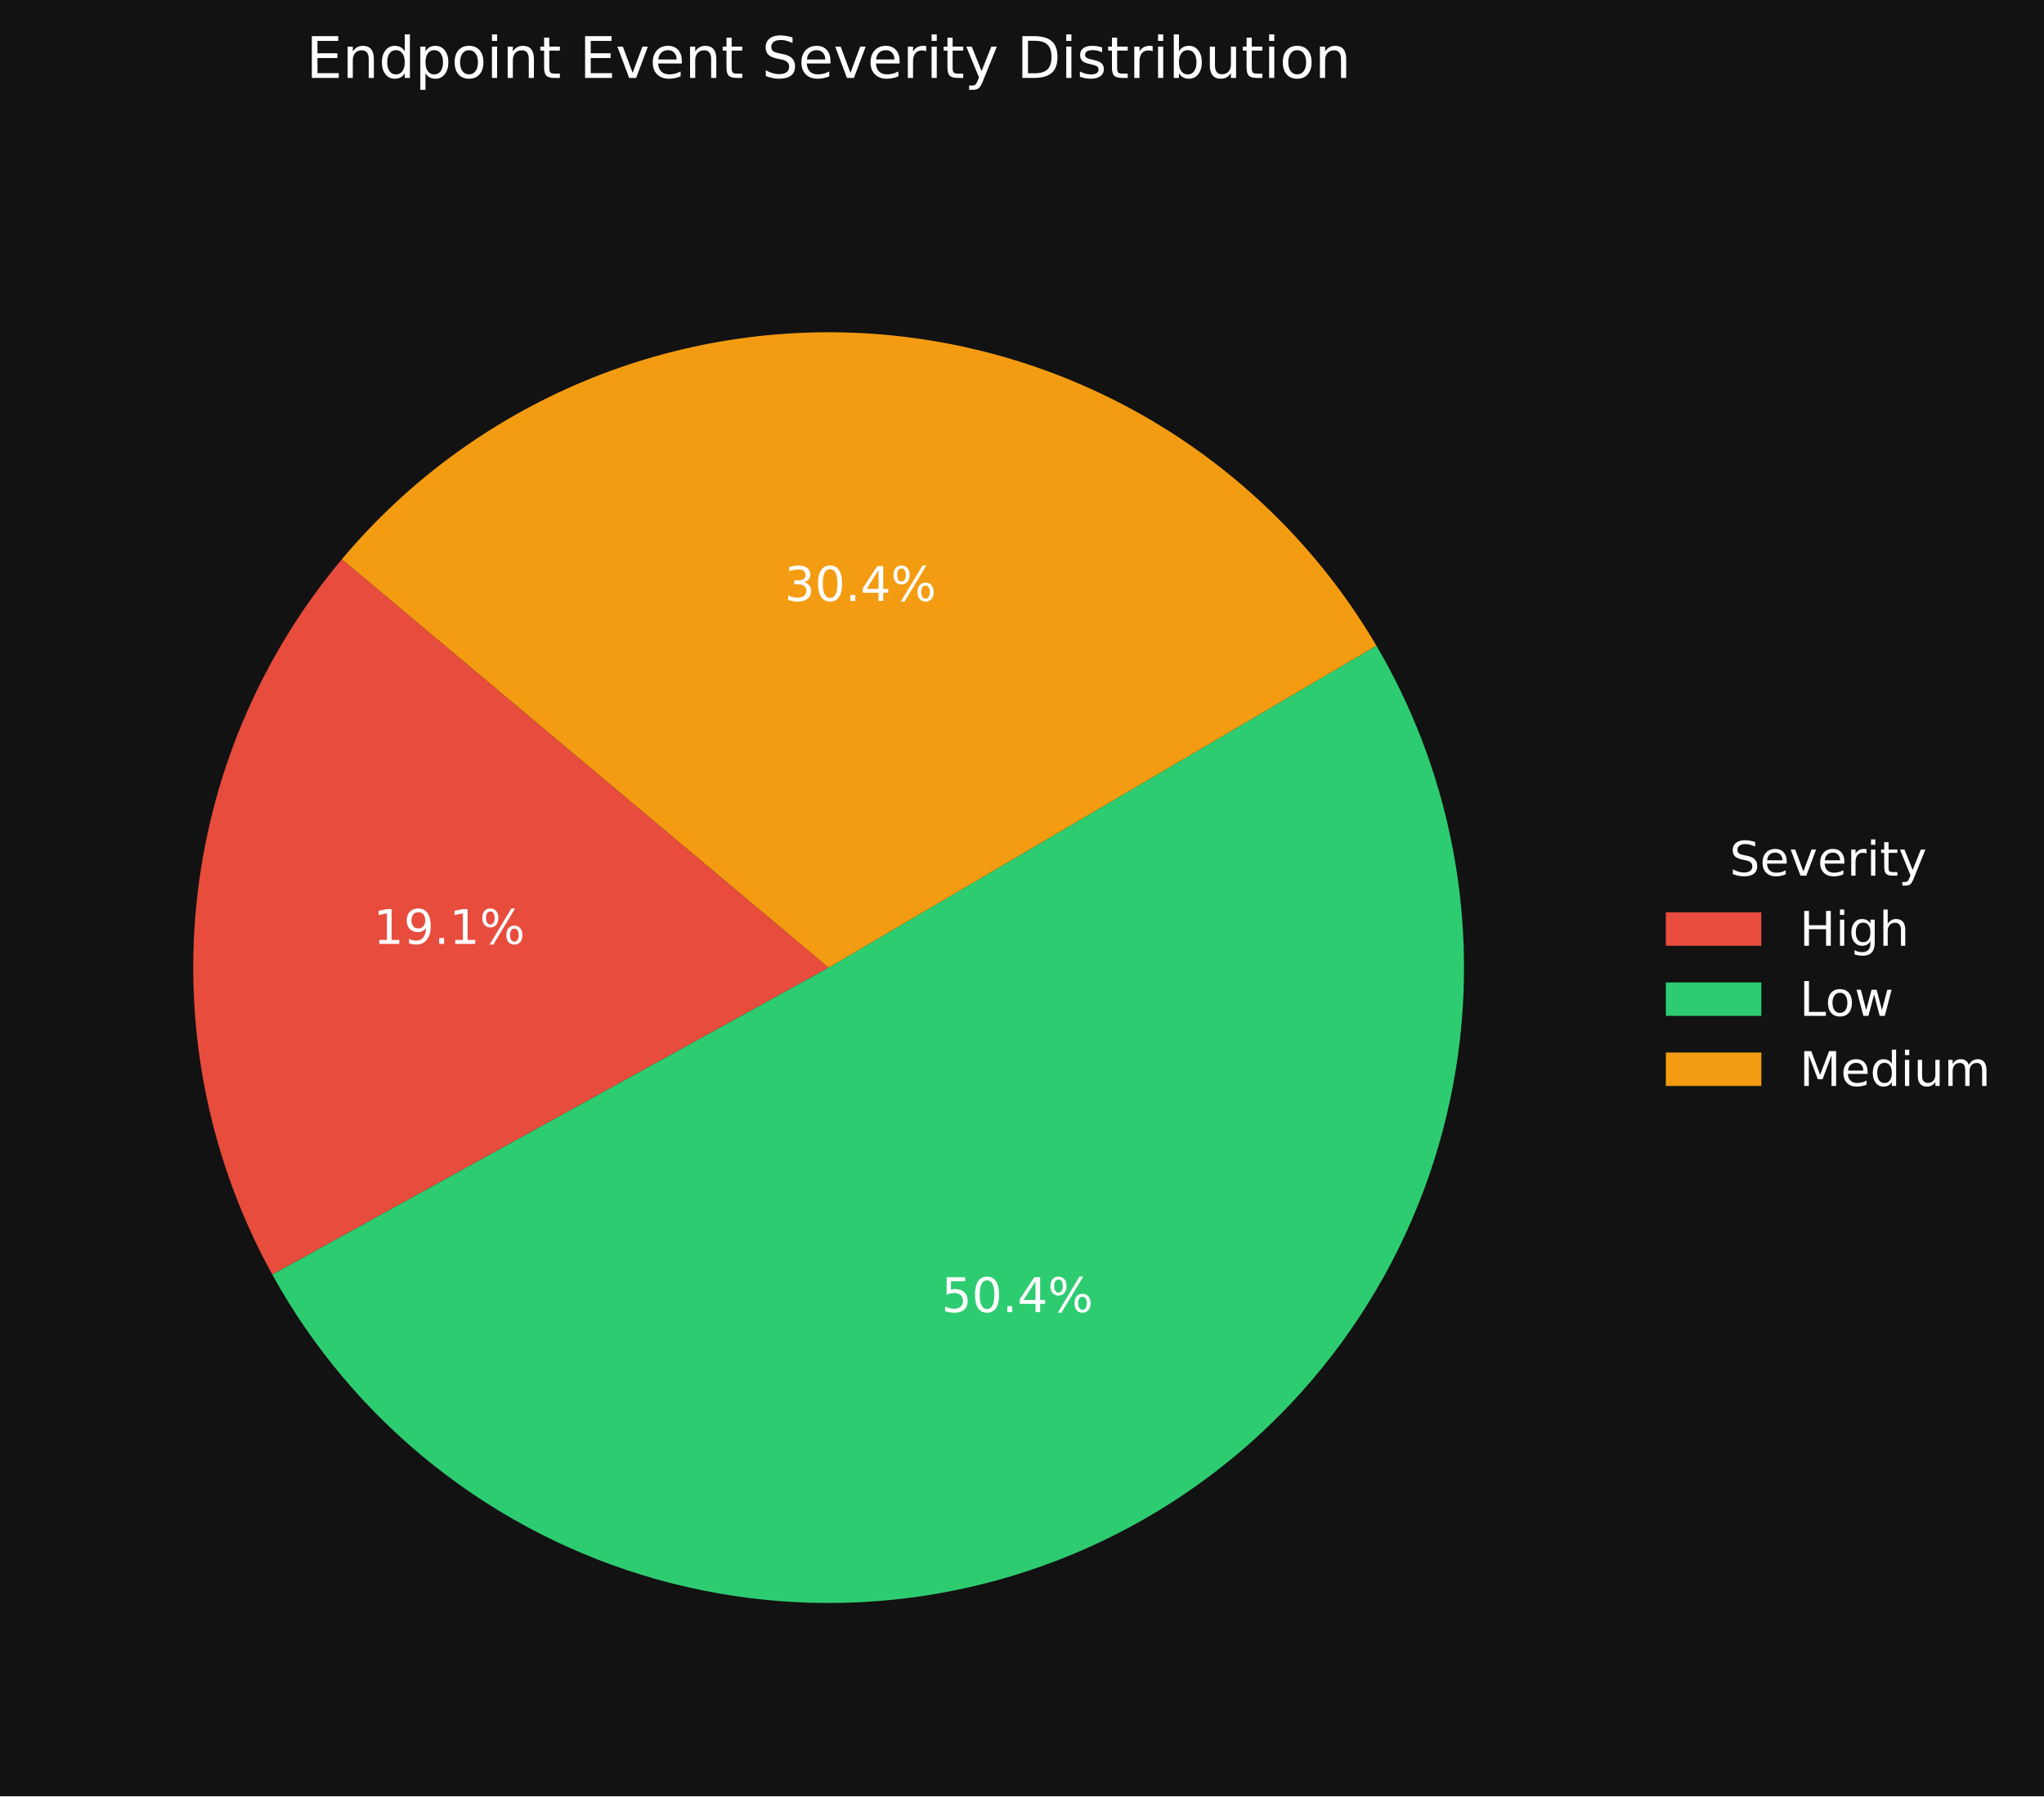
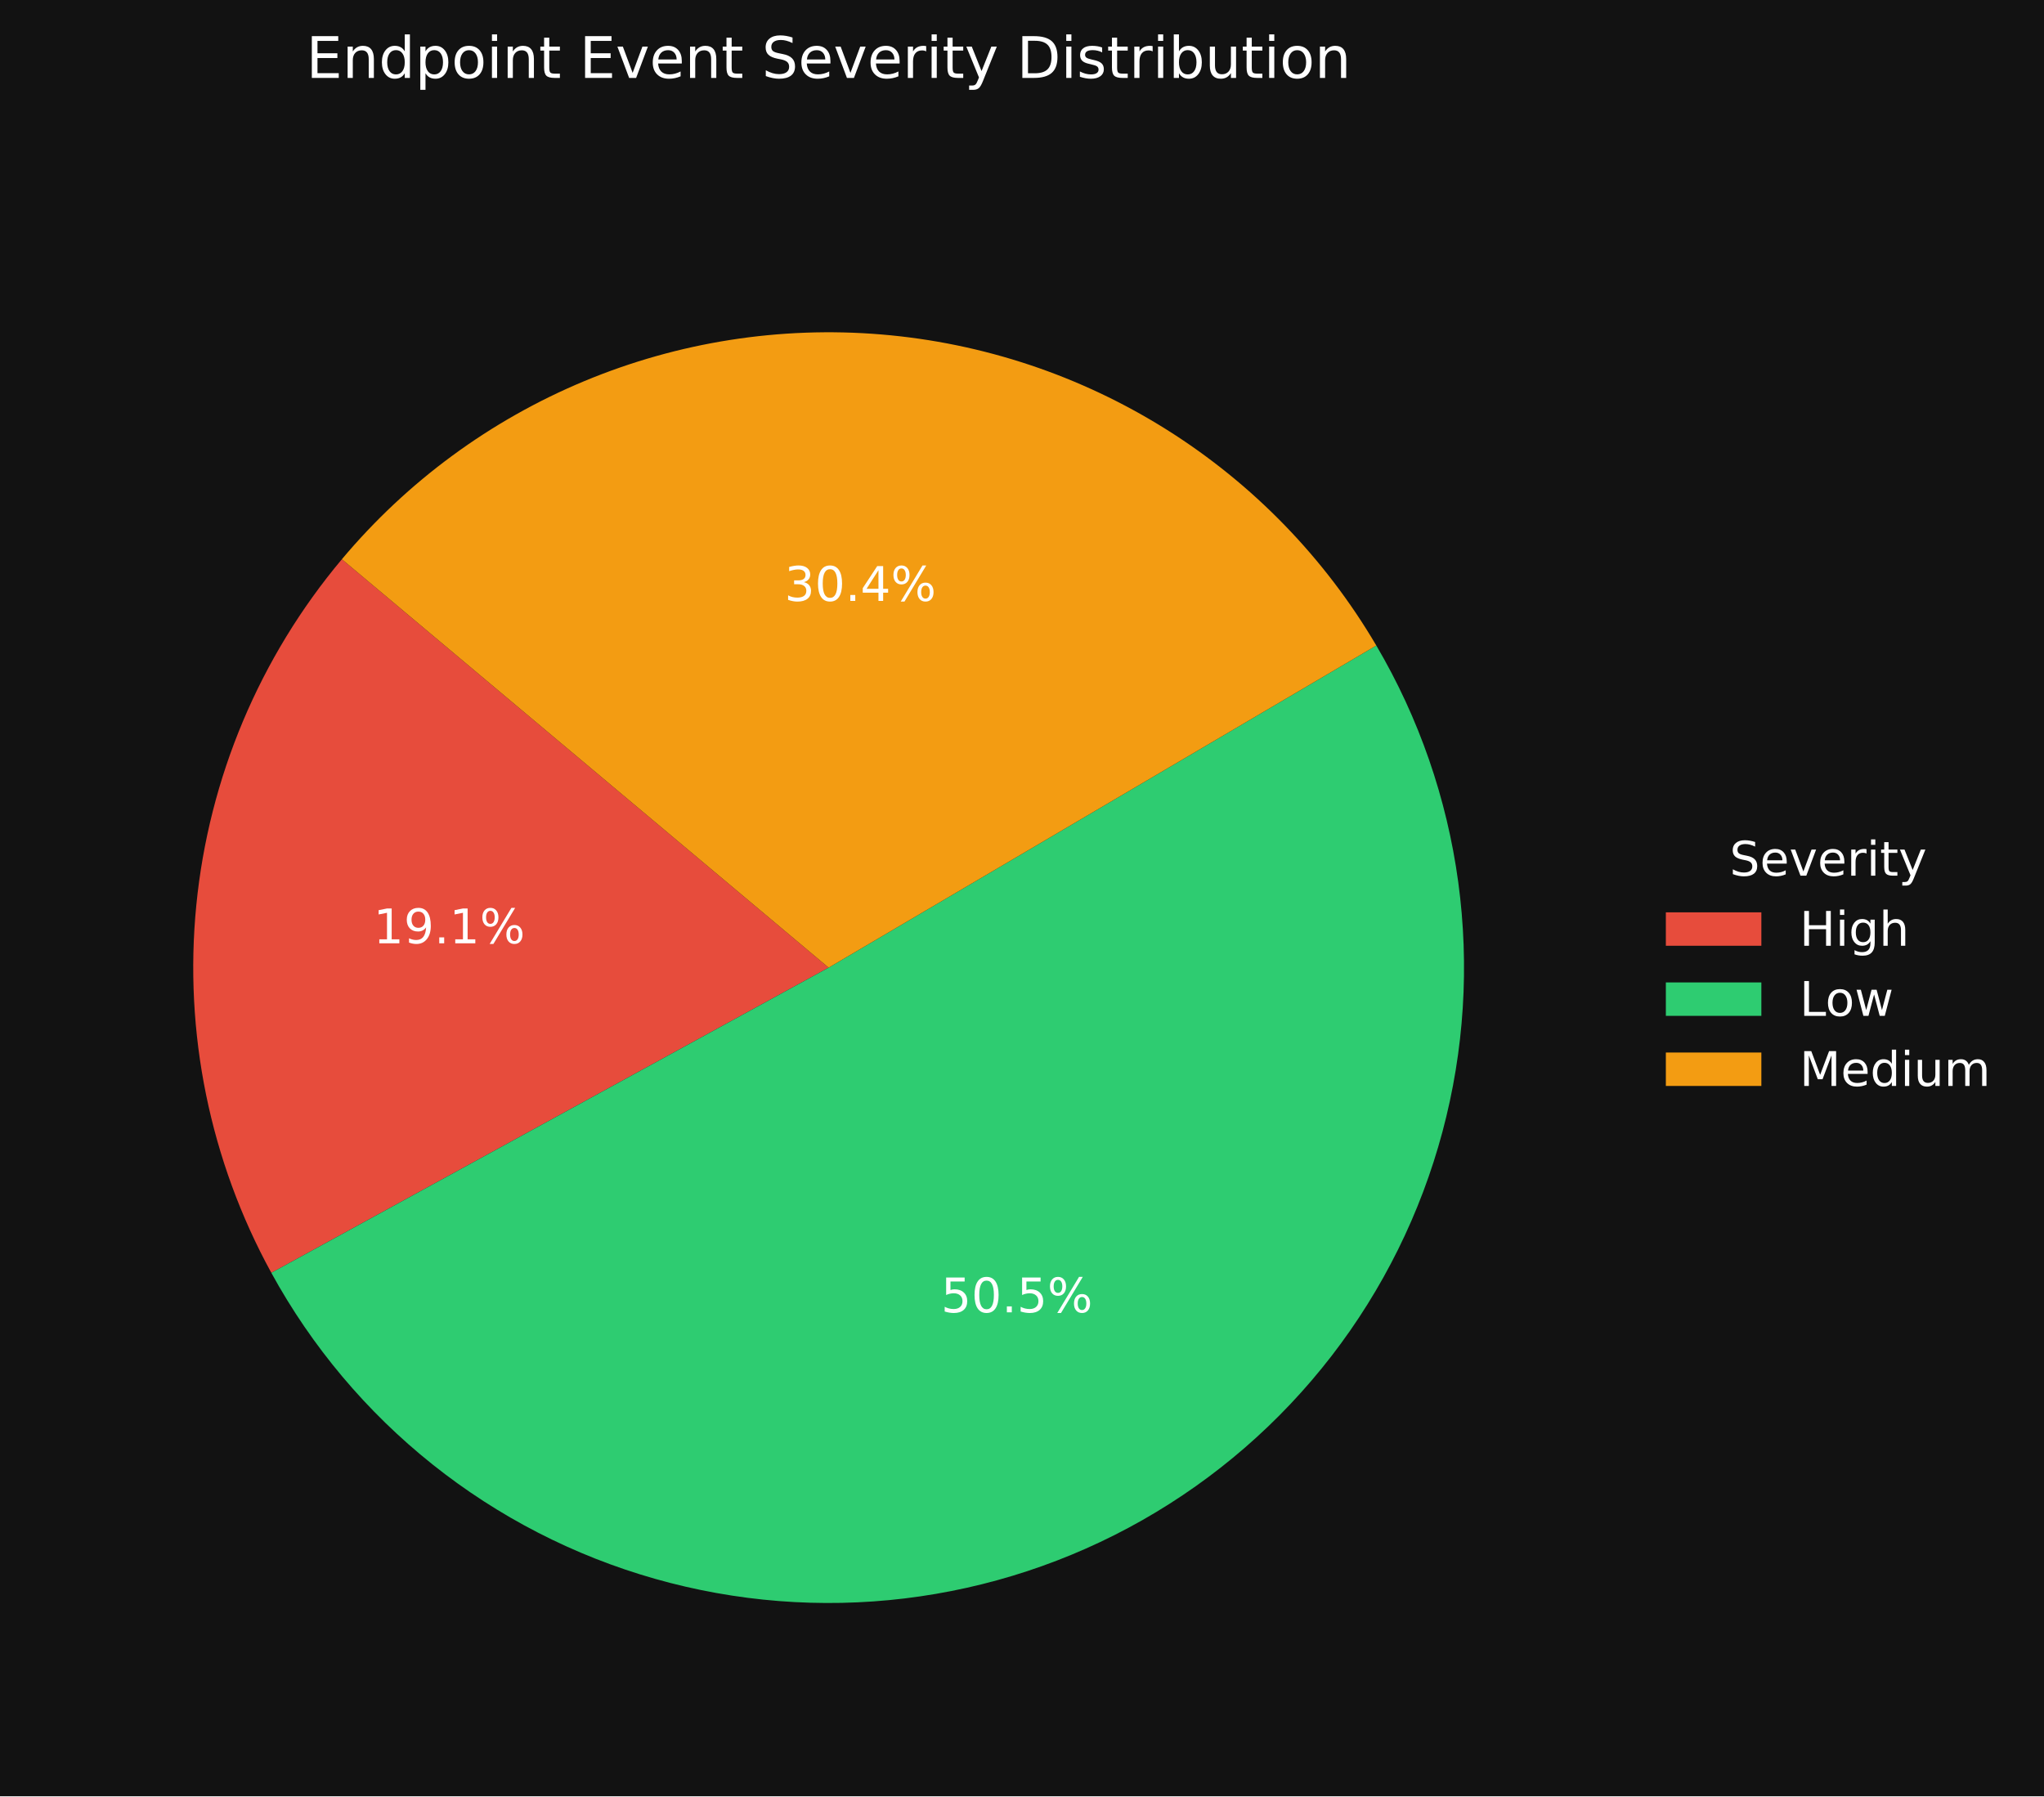
<svg xmlns="http://www.w3.org/2000/svg" xmlns:xlink="http://www.w3.org/1999/xlink" width="428.026pt" height="376.158pt" viewBox="0 0 428.026 376.158" version="1.1">
  <defs>
    <style type="text/css">*{stroke-linejoin: round; stroke-linecap: butt}</style>
  </defs>
  <g id="figure_1">
    <g id="patch_1">
      <path d="M 0 376.158  L 428.026 376.158  L 428.026 -0  L 0 -0  z " style="fill: #121212" />
    </g>
    <g id="axes_1">
      <g id="patch_2">
-         <path d="M 71.593 117.111  C 54.327 137.689 43.69 163.021 41.089 189.757  C 38.488 216.493 44.044 243.4 57.022 266.919  L 173.52 202.638  z " style="fill: #e74c3c" />
+         <path d="M 71.593 117.111  C 54.373 137.634 43.745 162.887 41.11 189.547  C 38.474 216.207 43.95 243.052 56.819 266.55  L 173.52 202.638  z " style="fill: #e74c3c" />
      </g>
      <g id="patch_3">
-         <path d="M 57.022 266.919  C 65.536 282.351 77.033 295.938 90.842 306.889  C 104.651 317.841 120.5 325.94 137.465 330.716  C 154.431 335.492 172.177 336.85 189.671 334.71  C 207.166 332.571 224.062 326.976 239.377 318.253  C 254.691 309.53 268.121 297.85 278.884 283.893  C 289.647 269.937 297.53 253.98 302.076 236.951  C 306.621 219.922 307.737 202.159 305.361 184.695  C 302.984 167.232 297.161 150.413 288.23 135.218  L 173.52 202.638  z " style="fill: #2ecc71" />
+         <path d="M 56.819 266.55  C 65.294 282.025 76.763 295.662 90.558 306.663  C 104.352 317.664 120.198 325.813 137.172 330.633  C 154.145 335.453 171.908 336.849 189.426 334.74  C 206.944 332.631 223.869 327.058 239.212 318.346  C 254.556 309.635 268.015 297.958 278.804 283.997  C 289.593 270.035 297.497 254.066 302.057 237.021  C 306.616 219.976 307.74 202.193 305.363 184.709  C 302.985 167.226 297.153 150.389 288.208 135.18  L 173.52 202.638  z " style="fill: #2ecc71" />
      </g>
      <g id="patch_4">
-         <path d="M 288.23 135.218  C 277.437 116.854 262.389 101.347 244.357 90.006  C 226.325 78.665 205.83 71.819 184.602 70.044  C 163.375 68.27 142.028 71.619 122.363 79.809  C 102.699 87.999 85.286 100.793 71.593 117.111  L 173.52 202.638  z " style="fill: #f39c12" />
+         <path d="M 288.208 135.18  C 277.41 116.822 262.361 101.323 244.329 89.988  C 226.297 78.654 205.805 71.813 184.581 70.043  C 163.356 68.272 142.014 71.623 122.353 79.814  C 102.693 88.004 85.283 100.796 71.593 117.111  L 173.52 202.638  z " style="fill: #f39c12" />
      </g>
      <g id="matplotlib.axis_1" />
      <g id="matplotlib.axis_2" />
      <g id="text_1">
-         <g style="fill: #ffffff" transform="translate(78.1778 197.6687) scale(0.1 -0.1)">
+         <g style="fill: #ffffff" transform="translate(78.19015 197.5429) scale(0.1 -0.1)">
          <defs>
            <path id="DejaVuSans-31" d="M 794 531  L 1825 531  L 1825 4091  L 703 3866  L 703 4441  L 1819 4666  L 2450 4666  L 2450 531  L 3481 531  L 3481 0  L 794 0  L 794 531  z " transform="scale(0.015625)" />
            <path id="DejaVuSans-39" d="M 703 97  L 703 672  Q 941 559 1184 500  Q 1428 441 1663 441  Q 2288 441 2617 861  Q 2947 1281 2994 2138  Q 2813 1869 2534 1725  Q 2256 1581 1919 1581  Q 1219 1581 811 2004  Q 403 2428 403 3163  Q 403 3881 828 4315  Q 1253 4750 1959 4750  Q 2769 4750 3195 4129  Q 3622 3509 3622 2328  Q 3622 1225 3098 567  Q 2575 -91 1691 -91  Q 1453 -91 1209 -44  Q 966 3 703 97  z M 1959 2075  Q 2384 2075 2632 2365  Q 2881 2656 2881 3163  Q 2881 3666 2632 3958  Q 2384 4250 1959 4250  Q 1534 4250 1286 3958  Q 1038 3666 1038 3163  Q 1038 2656 1286 2365  Q 1534 2075 1959 2075  z " transform="scale(0.015625)" />
            <path id="DejaVuSans-2e" d="M 684 794  L 1344 794  L 1344 0  L 684 0  L 684 794  z " transform="scale(0.015625)" />
            <path id="DejaVuSans-25" d="M 4653 2053  Q 4381 2053 4226 1822  Q 4072 1591 4072 1178  Q 4072 772 4226 539  Q 4381 306 4653 306  Q 4919 306 5073 539  Q 5228 772 5228 1178  Q 5228 1588 5073 1820  Q 4919 2053 4653 2053  z M 4653 2450  Q 5147 2450 5437 2106  Q 5728 1763 5728 1178  Q 5728 594 5436 251  Q 5144 -91 4653 -91  Q 4153 -91 3862 251  Q 3572 594 3572 1178  Q 3572 1766 3864 2108  Q 4156 2450 4653 2450  z M 1428 4353  Q 1159 4353 1004 4120  Q 850 3888 850 3481  Q 850 3069 1003 2837  Q 1156 2606 1428 2606  Q 1700 2606 1854 2837  Q 2009 3069 2009 3481  Q 2009 3884 1853 4118  Q 1697 4353 1428 4353  z M 4250 4750  L 4750 4750  L 1831 -91  L 1331 -91  L 4250 4750  z M 1428 4750  Q 1922 4750 2215 4408  Q 2509 4066 2509 3481  Q 2509 2891 2217 2550  Q 1925 2209 1428 2209  Q 931 2209 642 2551  Q 353 2894 353 3481  Q 353 4063 643 4406  Q 934 4750 1428 4750  z " transform="scale(0.015625)" />
          </defs>
          <use xlink:href="#DejaVuSans-31" />
          <use xlink:href="#DejaVuSans-39" transform="translate(63.62305 0)" />
          <use xlink:href="#DejaVuSans-2e" transform="translate(127.2461 0)" />
          <use xlink:href="#DejaVuSans-31" transform="translate(159.0332 0)" />
          <use xlink:href="#DejaVuSans-25" transform="translate(222.6562 0)" />
        </g>
      </g>
      <g id="text_2">
-         <g style="fill: #ffffff" transform="translate(197.1503 274.7665) scale(0.1 -0.1)">
+         <g style="fill: #ffffff" transform="translate(197.0518 274.8225) scale(0.1 -0.1)">
          <defs>
            <path id="DejaVuSans-35" d="M 691 4666  L 3169 4666  L 3169 4134  L 1269 4134  L 1269 2991  Q 1406 3038 1543 3061  Q 1681 3084 1819 3084  Q 2600 3084 3056 2656  Q 3513 2228 3513 1497  Q 3513 744 3044 326  Q 2575 -91 1722 -91  Q 1428 -91 1123 -41  Q 819 9 494 109  L 494 744  Q 775 591 1075 516  Q 1375 441 1709 441  Q 2250 441 2565 725  Q 2881 1009 2881 1497  Q 2881 1984 2565 2268  Q 2250 2553 1709 2553  Q 1456 2553 1204 2497  Q 953 2441 691 2322  L 691 4666  z " transform="scale(0.015625)" />
            <path id="DejaVuSans-30" d="M 2034 4250  Q 1547 4250 1301 3770  Q 1056 3291 1056 2328  Q 1056 1369 1301 889  Q 1547 409 2034 409  Q 2525 409 2770 889  Q 3016 1369 3016 2328  Q 3016 3291 2770 3770  Q 2525 4250 2034 4250  z M 2034 4750  Q 2819 4750 3233 4129  Q 3647 3509 3647 2328  Q 3647 1150 3233 529  Q 2819 -91 2034 -91  Q 1250 -91 836 529  Q 422 1150 422 2328  Q 422 3509 836 4129  Q 1250 4750 2034 4750  z " transform="scale(0.015625)" />
-             <path id="DejaVuSans-34" d="M 2419 4116  L 825 1625  L 2419 1625  L 2419 4116  z M 2253 4666  L 3047 4666  L 3047 1625  L 3713 1625  L 3713 1100  L 3047 1100  L 3047 0  L 2419 0  L 2419 1100  L 313 1100  L 313 1709  L 2253 4666  z " transform="scale(0.015625)" />
          </defs>
          <use xlink:href="#DejaVuSans-35" />
          <use xlink:href="#DejaVuSans-30" transform="translate(63.62305 0)" />
          <use xlink:href="#DejaVuSans-2e" transform="translate(127.2461 0)" />
-           <use xlink:href="#DejaVuSans-34" transform="translate(159.0332 0)" />
+           <use xlink:href="#DejaVuSans-35" transform="translate(159.0332 0)" />
          <use xlink:href="#DejaVuSans-25" transform="translate(222.6562 0)" />
        </g>
      </g>
      <g id="text_3">
-         <g style="fill: #ffffff" transform="translate(164.2858 125.8413) scale(0.1 -0.1)">
+         <g style="fill: #ffffff" transform="translate(164.2727 125.8402) scale(0.1 -0.1)">
          <defs>
            <path id="DejaVuSans-33" d="M 2597 2516  Q 3050 2419 3304 2112  Q 3559 1806 3559 1356  Q 3559 666 3084 287  Q 2609 -91 1734 -91  Q 1441 -91 1130 -33  Q 819 25 488 141  L 488 750  Q 750 597 1062 519  Q 1375 441 1716 441  Q 2309 441 2620 675  Q 2931 909 2931 1356  Q 2931 1769 2642 2001  Q 2353 2234 1838 2234  L 1294 2234  L 1294 2753  L 1863 2753  Q 2328 2753 2575 2939  Q 2822 3125 2822 3475  Q 2822 3834 2567 4026  Q 2313 4219 1838 4219  Q 1578 4219 1281 4162  Q 984 4106 628 3988  L 628 4550  Q 988 4650 1302 4700  Q 1616 4750 1894 4750  Q 2613 4750 3031 4423  Q 3450 4097 3450 3541  Q 3450 3153 3228 2886  Q 3006 2619 2597 2516  z " transform="scale(0.015625)" />
+             <path id="DejaVuSans-34" d="M 2419 4116  L 825 1625  L 2419 1625  L 2419 4116  z M 2253 4666  L 3047 4666  L 3047 1625  L 3713 1625  L 3713 1100  L 3047 1100  L 3047 0  L 2419 0  L 2419 1100  L 313 1100  L 313 1709  L 2253 4666  z " transform="scale(0.015625)" />
          </defs>
          <use xlink:href="#DejaVuSans-33" />
          <use xlink:href="#DejaVuSans-30" transform="translate(63.62305 0)" />
          <use xlink:href="#DejaVuSans-2e" transform="translate(127.2461 0)" />
          <use xlink:href="#DejaVuSans-34" transform="translate(159.0332 0)" />
          <use xlink:href="#DejaVuSans-25" transform="translate(222.6562 0)" />
        </g>
      </g>
      <g id="text_4">
        <g style="fill: #ffffff" transform="translate(64.12219 16.31812) scale(0.12 -0.12)">
          <defs>
            <path id="DejaVuSans-45" d="M 628 4666  L 3578 4666  L 3578 4134  L 1259 4134  L 1259 2753  L 3481 2753  L 3481 2222  L 1259 2222  L 1259 531  L 3634 531  L 3634 0  L 628 0  L 628 4666  z " transform="scale(0.015625)" />
            <path id="DejaVuSans-6e" d="M 3513 2113  L 3513 0  L 2938 0  L 2938 2094  Q 2938 2591 2744 2837  Q 2550 3084 2163 3084  Q 1697 3084 1428 2787  Q 1159 2491 1159 1978  L 1159 0  L 581 0  L 581 3500  L 1159 3500  L 1159 2956  Q 1366 3272 1645 3428  Q 1925 3584 2291 3584  Q 2894 3584 3203 3211  Q 3513 2838 3513 2113  z " transform="scale(0.015625)" />
            <path id="DejaVuSans-64" d="M 2906 2969  L 2906 4863  L 3481 4863  L 3481 0  L 2906 0  L 2906 525  Q 2725 213 2448 61  Q 2172 -91 1784 -91  Q 1150 -91 751 415  Q 353 922 353 1747  Q 353 2572 751 3078  Q 1150 3584 1784 3584  Q 2172 3584 2448 3432  Q 2725 3281 2906 2969  z M 947 1747  Q 947 1113 1208 752  Q 1469 391 1925 391  Q 2381 391 2643 752  Q 2906 1113 2906 1747  Q 2906 2381 2643 2742  Q 2381 3103 1925 3103  Q 1469 3103 1208 2742  Q 947 2381 947 1747  z " transform="scale(0.015625)" />
            <path id="DejaVuSans-70" d="M 1159 525  L 1159 -1331  L 581 -1331  L 581 3500  L 1159 3500  L 1159 2969  Q 1341 3281 1617 3432  Q 1894 3584 2278 3584  Q 2916 3584 3314 3078  Q 3713 2572 3713 1747  Q 3713 922 3314 415  Q 2916 -91 2278 -91  Q 1894 -91 1617 61  Q 1341 213 1159 525  z M 3116 1747  Q 3116 2381 2855 2742  Q 2594 3103 2138 3103  Q 1681 3103 1420 2742  Q 1159 2381 1159 1747  Q 1159 1113 1420 752  Q 1681 391 2138 391  Q 2594 391 2855 752  Q 3116 1113 3116 1747  z " transform="scale(0.015625)" />
            <path id="DejaVuSans-6f" d="M 1959 3097  Q 1497 3097 1228 2736  Q 959 2375 959 1747  Q 959 1119 1226 758  Q 1494 397 1959 397  Q 2419 397 2687 759  Q 2956 1122 2956 1747  Q 2956 2369 2687 2733  Q 2419 3097 1959 3097  z M 1959 3584  Q 2709 3584 3137 3096  Q 3566 2609 3566 1747  Q 3566 888 3137 398  Q 2709 -91 1959 -91  Q 1206 -91 779 398  Q 353 888 353 1747  Q 353 2609 779 3096  Q 1206 3584 1959 3584  z " transform="scale(0.015625)" />
            <path id="DejaVuSans-69" d="M 603 3500  L 1178 3500  L 1178 0  L 603 0  L 603 3500  z M 603 4863  L 1178 4863  L 1178 4134  L 603 4134  L 603 4863  z " transform="scale(0.015625)" />
            <path id="DejaVuSans-74" d="M 1172 4494  L 1172 3500  L 2356 3500  L 2356 3053  L 1172 3053  L 1172 1153  Q 1172 725 1289 603  Q 1406 481 1766 481  L 2356 481  L 2356 0  L 1766 0  Q 1100 0 847 248  Q 594 497 594 1153  L 594 3053  L 172 3053  L 172 3500  L 594 3500  L 594 4494  L 1172 4494  z " transform="scale(0.015625)" />
            <path id="DejaVuSans-20" transform="scale(0.015625)" />
            <path id="DejaVuSans-76" d="M 191 3500  L 800 3500  L 1894 563  L 2988 3500  L 3597 3500  L 2284 0  L 1503 0  L 191 3500  z " transform="scale(0.015625)" />
            <path id="DejaVuSans-65" d="M 3597 1894  L 3597 1613  L 953 1613  Q 991 1019 1311 708  Q 1631 397 2203 397  Q 2534 397 2845 478  Q 3156 559 3463 722  L 3463 178  Q 3153 47 2828 -22  Q 2503 -91 2169 -91  Q 1331 -91 842 396  Q 353 884 353 1716  Q 353 2575 817 3079  Q 1281 3584 2069 3584  Q 2775 3584 3186 3129  Q 3597 2675 3597 1894  z M 3022 2063  Q 3016 2534 2758 2815  Q 2500 3097 2075 3097  Q 1594 3097 1305 2825  Q 1016 2553 972 2059  L 3022 2063  z " transform="scale(0.015625)" />
            <path id="DejaVuSans-53" d="M 3425 4513  L 3425 3897  Q 3066 4069 2747 4153  Q 2428 4238 2131 4238  Q 1616 4238 1336 4038  Q 1056 3838 1056 3469  Q 1056 3159 1242 3001  Q 1428 2844 1947 2747  L 2328 2669  Q 3034 2534 3370 2195  Q 3706 1856 3706 1288  Q 3706 609 3251 259  Q 2797 -91 1919 -91  Q 1588 -91 1214 -16  Q 841 59 441 206  L 441 856  Q 825 641 1194 531  Q 1563 422 1919 422  Q 2459 422 2753 634  Q 3047 847 3047 1241  Q 3047 1584 2836 1778  Q 2625 1972 2144 2069  L 1759 2144  Q 1053 2284 737 2584  Q 422 2884 422 3419  Q 422 4038 858 4394  Q 1294 4750 2059 4750  Q 2388 4750 2728 4690  Q 3069 4631 3425 4513  z " transform="scale(0.015625)" />
            <path id="DejaVuSans-72" d="M 2631 2963  Q 2534 3019 2420 3045  Q 2306 3072 2169 3072  Q 1681 3072 1420 2755  Q 1159 2438 1159 1844  L 1159 0  L 581 0  L 581 3500  L 1159 3500  L 1159 2956  Q 1341 3275 1631 3429  Q 1922 3584 2338 3584  Q 2397 3584 2469 3576  Q 2541 3569 2628 3553  L 2631 2963  z " transform="scale(0.015625)" />
            <path id="DejaVuSans-79" d="M 2059 -325  Q 1816 -950 1584 -1140  Q 1353 -1331 966 -1331  L 506 -1331  L 506 -850  L 844 -850  Q 1081 -850 1212 -737  Q 1344 -625 1503 -206  L 1606 56  L 191 3500  L 800 3500  L 1894 763  L 2988 3500  L 3597 3500  L 2059 -325  z " transform="scale(0.015625)" />
            <path id="DejaVuSans-44" d="M 1259 4147  L 1259 519  L 2022 519  Q 2988 519 3436 956  Q 3884 1394 3884 2338  Q 3884 3275 3436 3711  Q 2988 4147 2022 4147  L 1259 4147  z M 628 4666  L 1925 4666  Q 3281 4666 3915 4102  Q 4550 3538 4550 2338  Q 4550 1131 3912 565  Q 3275 0 1925 0  L 628 0  L 628 4666  z " transform="scale(0.015625)" />
            <path id="DejaVuSans-73" d="M 2834 3397  L 2834 2853  Q 2591 2978 2328 3040  Q 2066 3103 1784 3103  Q 1356 3103 1142 2972  Q 928 2841 928 2578  Q 928 2378 1081 2264  Q 1234 2150 1697 2047  L 1894 2003  Q 2506 1872 2764 1633  Q 3022 1394 3022 966  Q 3022 478 2636 193  Q 2250 -91 1575 -91  Q 1294 -91 989 -36  Q 684 19 347 128  L 347 722  Q 666 556 975 473  Q 1284 391 1588 391  Q 1994 391 2212 530  Q 2431 669 2431 922  Q 2431 1156 2273 1281  Q 2116 1406 1581 1522  L 1381 1569  Q 847 1681 609 1914  Q 372 2147 372 2553  Q 372 3047 722 3315  Q 1072 3584 1716 3584  Q 2034 3584 2315 3537  Q 2597 3491 2834 3397  z " transform="scale(0.015625)" />
            <path id="DejaVuSans-62" d="M 3116 1747  Q 3116 2381 2855 2742  Q 2594 3103 2138 3103  Q 1681 3103 1420 2742  Q 1159 2381 1159 1747  Q 1159 1113 1420 752  Q 1681 391 2138 391  Q 2594 391 2855 752  Q 3116 1113 3116 1747  z M 1159 2969  Q 1341 3281 1617 3432  Q 1894 3584 2278 3584  Q 2916 3584 3314 3078  Q 3713 2572 3713 1747  Q 3713 922 3314 415  Q 2916 -91 2278 -91  Q 1894 -91 1617 61  Q 1341 213 1159 525  L 1159 0  L 581 0  L 581 4863  L 1159 4863  L 1159 2969  z " transform="scale(0.015625)" />
            <path id="DejaVuSans-75" d="M 544 1381  L 544 3500  L 1119 3500  L 1119 1403  Q 1119 906 1312 657  Q 1506 409 1894 409  Q 2359 409 2629 706  Q 2900 1003 2900 1516  L 2900 3500  L 3475 3500  L 3475 0  L 2900 0  L 2900 538  Q 2691 219 2414 64  Q 2138 -91 1772 -91  Q 1169 -91 856 284  Q 544 659 544 1381  z M 1991 3584  L 1991 3584  z " transform="scale(0.015625)" />
          </defs>
          <use xlink:href="#DejaVuSans-45" />
          <use xlink:href="#DejaVuSans-6e" transform="translate(63.18359 0)" />
          <use xlink:href="#DejaVuSans-64" transform="translate(126.5625 0)" />
          <use xlink:href="#DejaVuSans-70" transform="translate(190.0391 0)" />
          <use xlink:href="#DejaVuSans-6f" transform="translate(253.5156 0)" />
          <use xlink:href="#DejaVuSans-69" transform="translate(314.6973 0)" />
          <use xlink:href="#DejaVuSans-6e" transform="translate(342.4805 0)" />
          <use xlink:href="#DejaVuSans-74" transform="translate(405.8594 0)" />
          <use xlink:href="#DejaVuSans-20" transform="translate(445.0684 0)" />
          <use xlink:href="#DejaVuSans-45" transform="translate(476.8555 0)" />
          <use xlink:href="#DejaVuSans-76" transform="translate(540.0391 0)" />
          <use xlink:href="#DejaVuSans-65" transform="translate(599.2188 0)" />
          <use xlink:href="#DejaVuSans-6e" transform="translate(660.7422 0)" />
          <use xlink:href="#DejaVuSans-74" transform="translate(724.1211 0)" />
          <use xlink:href="#DejaVuSans-20" transform="translate(763.3301 0)" />
          <use xlink:href="#DejaVuSans-53" transform="translate(795.1172 0)" />
          <use xlink:href="#DejaVuSans-65" transform="translate(858.5938 0)" />
          <use xlink:href="#DejaVuSans-76" transform="translate(920.1172 0)" />
          <use xlink:href="#DejaVuSans-65" transform="translate(979.2969 0)" />
          <use xlink:href="#DejaVuSans-72" transform="translate(1040.82 0)" />
          <use xlink:href="#DejaVuSans-69" transform="translate(1081.934 0)" />
          <use xlink:href="#DejaVuSans-74" transform="translate(1109.717 0)" />
          <use xlink:href="#DejaVuSans-79" transform="translate(1148.926 0)" />
          <use xlink:href="#DejaVuSans-20" transform="translate(1208.105 0)" />
          <use xlink:href="#DejaVuSans-44" transform="translate(1239.893 0)" />
          <use xlink:href="#DejaVuSans-69" transform="translate(1316.895 0)" />
          <use xlink:href="#DejaVuSans-73" transform="translate(1344.678 0)" />
          <use xlink:href="#DejaVuSans-74" transform="translate(1396.777 0)" />
          <use xlink:href="#DejaVuSans-72" transform="translate(1435.986 0)" />
          <use xlink:href="#DejaVuSans-69" transform="translate(1477.1 0)" />
          <use xlink:href="#DejaVuSans-62" transform="translate(1504.883 0)" />
          <use xlink:href="#DejaVuSans-75" transform="translate(1568.359 0)" />
          <use xlink:href="#DejaVuSans-74" transform="translate(1631.738 0)" />
          <use xlink:href="#DejaVuSans-69" transform="translate(1670.947 0)" />
          <use xlink:href="#DejaVuSans-6f" transform="translate(1698.73 0)" />
          <use xlink:href="#DejaVuSans-6e" transform="translate(1759.912 0)" />
        </g>
      </g>
      <g id="legend_1">
        <g id="text_5">
          <g style="fill: #ffffff" transform="translate(362.1822 183.3803) scale(0.1 -0.1)">
            <use xlink:href="#DejaVuSans-53" />
            <use xlink:href="#DejaVuSans-65" transform="translate(63.47656 0)" />
            <use xlink:href="#DejaVuSans-76" transform="translate(125 0)" />
            <use xlink:href="#DejaVuSans-65" transform="translate(184.1797 0)" />
            <use xlink:href="#DejaVuSans-72" transform="translate(245.7031 0)" />
            <use xlink:href="#DejaVuSans-69" transform="translate(286.8164 0)" />
            <use xlink:href="#DejaVuSans-74" transform="translate(314.5996 0)" />
            <use xlink:href="#DejaVuSans-79" transform="translate(353.8086 0)" />
          </g>
        </g>
        <g id="patch_5">
          <path d="M 348.84 198.058  L 368.84 198.058  L 368.84 191.058  L 348.84 191.058  z " style="fill: #e74c3c" />
        </g>
        <g id="text_6">
          <g style="fill: #ffffff" transform="translate(376.84 198.0584) scale(0.1 -0.1)">
            <defs>
              <path id="DejaVuSans-48" d="M 628 4666  L 1259 4666  L 1259 2753  L 3553 2753  L 3553 4666  L 4184 4666  L 4184 0  L 3553 0  L 3553 2222  L 1259 2222  L 1259 0  L 628 0  L 628 4666  z " transform="scale(0.015625)" />
              <path id="DejaVuSans-67" d="M 2906 1791  Q 2906 2416 2648 2759  Q 2391 3103 1925 3103  Q 1463 3103 1205 2759  Q 947 2416 947 1791  Q 947 1169 1205 825  Q 1463 481 1925 481  Q 2391 481 2648 825  Q 2906 1169 2906 1791  z M 3481 434  Q 3481 -459 3084 -895  Q 2688 -1331 1869 -1331  Q 1566 -1331 1297 -1286  Q 1028 -1241 775 -1147  L 775 -588  Q 1028 -725 1275 -790  Q 1522 -856 1778 -856  Q 2344 -856 2625 -561  Q 2906 -266 2906 331  L 2906 616  Q 2728 306 2450 153  Q 2172 0 1784 0  Q 1141 0 747 490  Q 353 981 353 1791  Q 353 2603 747 3093  Q 1141 3584 1784 3584  Q 2172 3584 2450 3431  Q 2728 3278 2906 2969  L 2906 3500  L 3481 3500  L 3481 434  z " transform="scale(0.015625)" />
              <path id="DejaVuSans-68" d="M 3513 2113  L 3513 0  L 2938 0  L 2938 2094  Q 2938 2591 2744 2837  Q 2550 3084 2163 3084  Q 1697 3084 1428 2787  Q 1159 2491 1159 1978  L 1159 0  L 581 0  L 581 4863  L 1159 4863  L 1159 2956  Q 1366 3272 1645 3428  Q 1925 3584 2291 3584  Q 2894 3584 3203 3211  Q 3513 2838 3513 2113  z " transform="scale(0.015625)" />
            </defs>
            <use xlink:href="#DejaVuSans-48" />
            <use xlink:href="#DejaVuSans-69" transform="translate(75.19531 0)" />
            <use xlink:href="#DejaVuSans-67" transform="translate(102.9785 0)" />
            <use xlink:href="#DejaVuSans-68" transform="translate(166.4551 0)" />
          </g>
        </g>
        <g id="patch_6">
          <path d="M 348.84 212.737  L 368.84 212.737  L 368.84 205.737  L 348.84 205.737  z " style="fill: #2ecc71" />
        </g>
        <g id="text_7">
          <g style="fill: #ffffff" transform="translate(376.84 212.7366) scale(0.1 -0.1)">
            <defs>
              <path id="DejaVuSans-4c" d="M 628 4666  L 1259 4666  L 1259 531  L 3531 531  L 3531 0  L 628 0  L 628 4666  z " transform="scale(0.015625)" />
              <path id="DejaVuSans-77" d="M 269 3500  L 844 3500  L 1563 769  L 2278 3500  L 2956 3500  L 3675 769  L 4391 3500  L 4966 3500  L 4050 0  L 3372 0  L 2619 2869  L 1863 0  L 1184 0  L 269 3500  z " transform="scale(0.015625)" />
            </defs>
            <use xlink:href="#DejaVuSans-4c" />
            <use xlink:href="#DejaVuSans-6f" transform="translate(53.96289 0)" />
            <use xlink:href="#DejaVuSans-77" transform="translate(115.1445 0)" />
          </g>
        </g>
        <g id="patch_7">
          <path d="M 348.84 227.415  L 368.84 227.415  L 368.84 220.415  L 348.84 220.415  z " style="fill: #f39c12" />
        </g>
        <g id="text_8">
          <g style="fill: #ffffff" transform="translate(376.84 227.4147) scale(0.1 -0.1)">
            <defs>
              <path id="DejaVuSans-4d" d="M 628 4666  L 1569 4666  L 2759 1491  L 3956 4666  L 4897 4666  L 4897 0  L 4281 0  L 4281 4097  L 3078 897  L 2444 897  L 1241 4097  L 1241 0  L 628 0  L 628 4666  z " transform="scale(0.015625)" />
              <path id="DejaVuSans-6d" d="M 3328 2828  Q 3544 3216 3844 3400  Q 4144 3584 4550 3584  Q 5097 3584 5394 3201  Q 5691 2819 5691 2113  L 5691 0  L 5113 0  L 5113 2094  Q 5113 2597 4934 2840  Q 4756 3084 4391 3084  Q 3944 3084 3684 2787  Q 3425 2491 3425 1978  L 3425 0  L 2847 0  L 2847 2094  Q 2847 2600 2669 2842  Q 2491 3084 2119 3084  Q 1678 3084 1418 2786  Q 1159 2488 1159 1978  L 1159 0  L 581 0  L 581 3500  L 1159 3500  L 1159 2956  Q 1356 3278 1631 3431  Q 1906 3584 2284 3584  Q 2666 3584 2933 3390  Q 3200 3197 3328 2828  z " transform="scale(0.015625)" />
            </defs>
            <use xlink:href="#DejaVuSans-4d" />
            <use xlink:href="#DejaVuSans-65" transform="translate(86.2793 0)" />
            <use xlink:href="#DejaVuSans-64" transform="translate(147.8027 0)" />
            <use xlink:href="#DejaVuSans-69" transform="translate(211.2793 0)" />
            <use xlink:href="#DejaVuSans-75" transform="translate(239.0625 0)" />
            <use xlink:href="#DejaVuSans-6d" transform="translate(302.4414 0)" />
          </g>
        </g>
      </g>
    </g>
  </g>
</svg>
